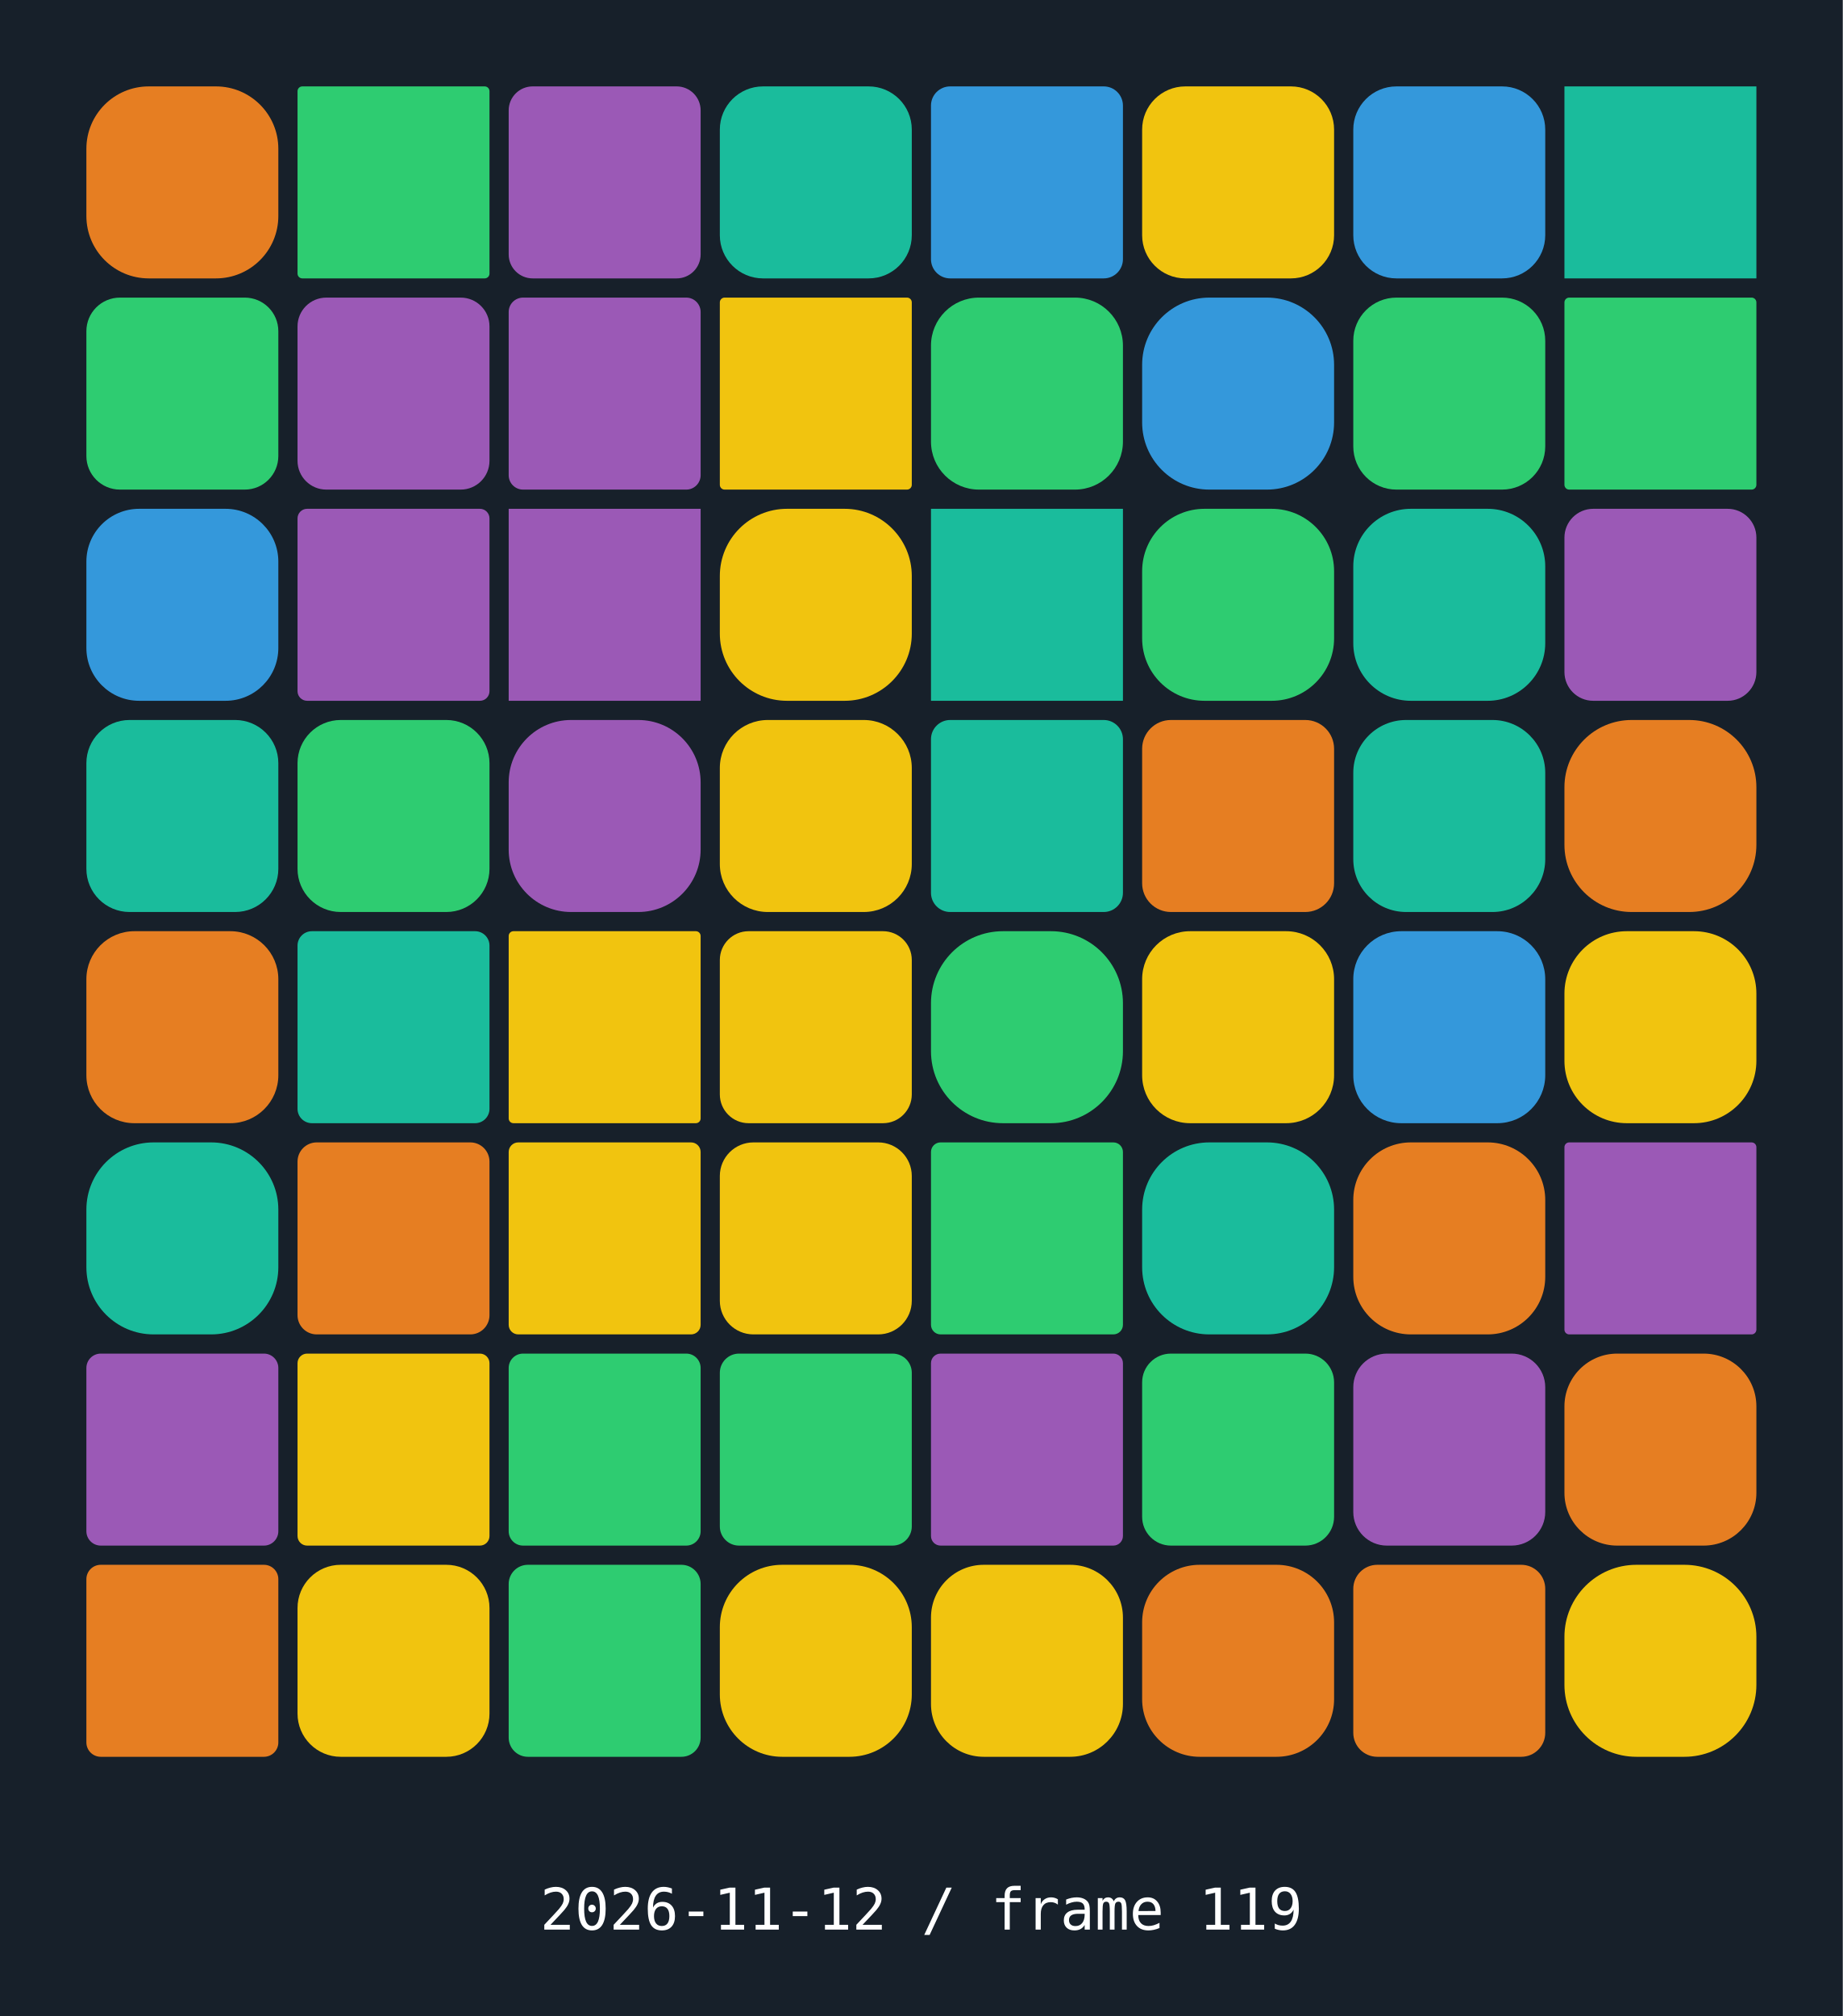
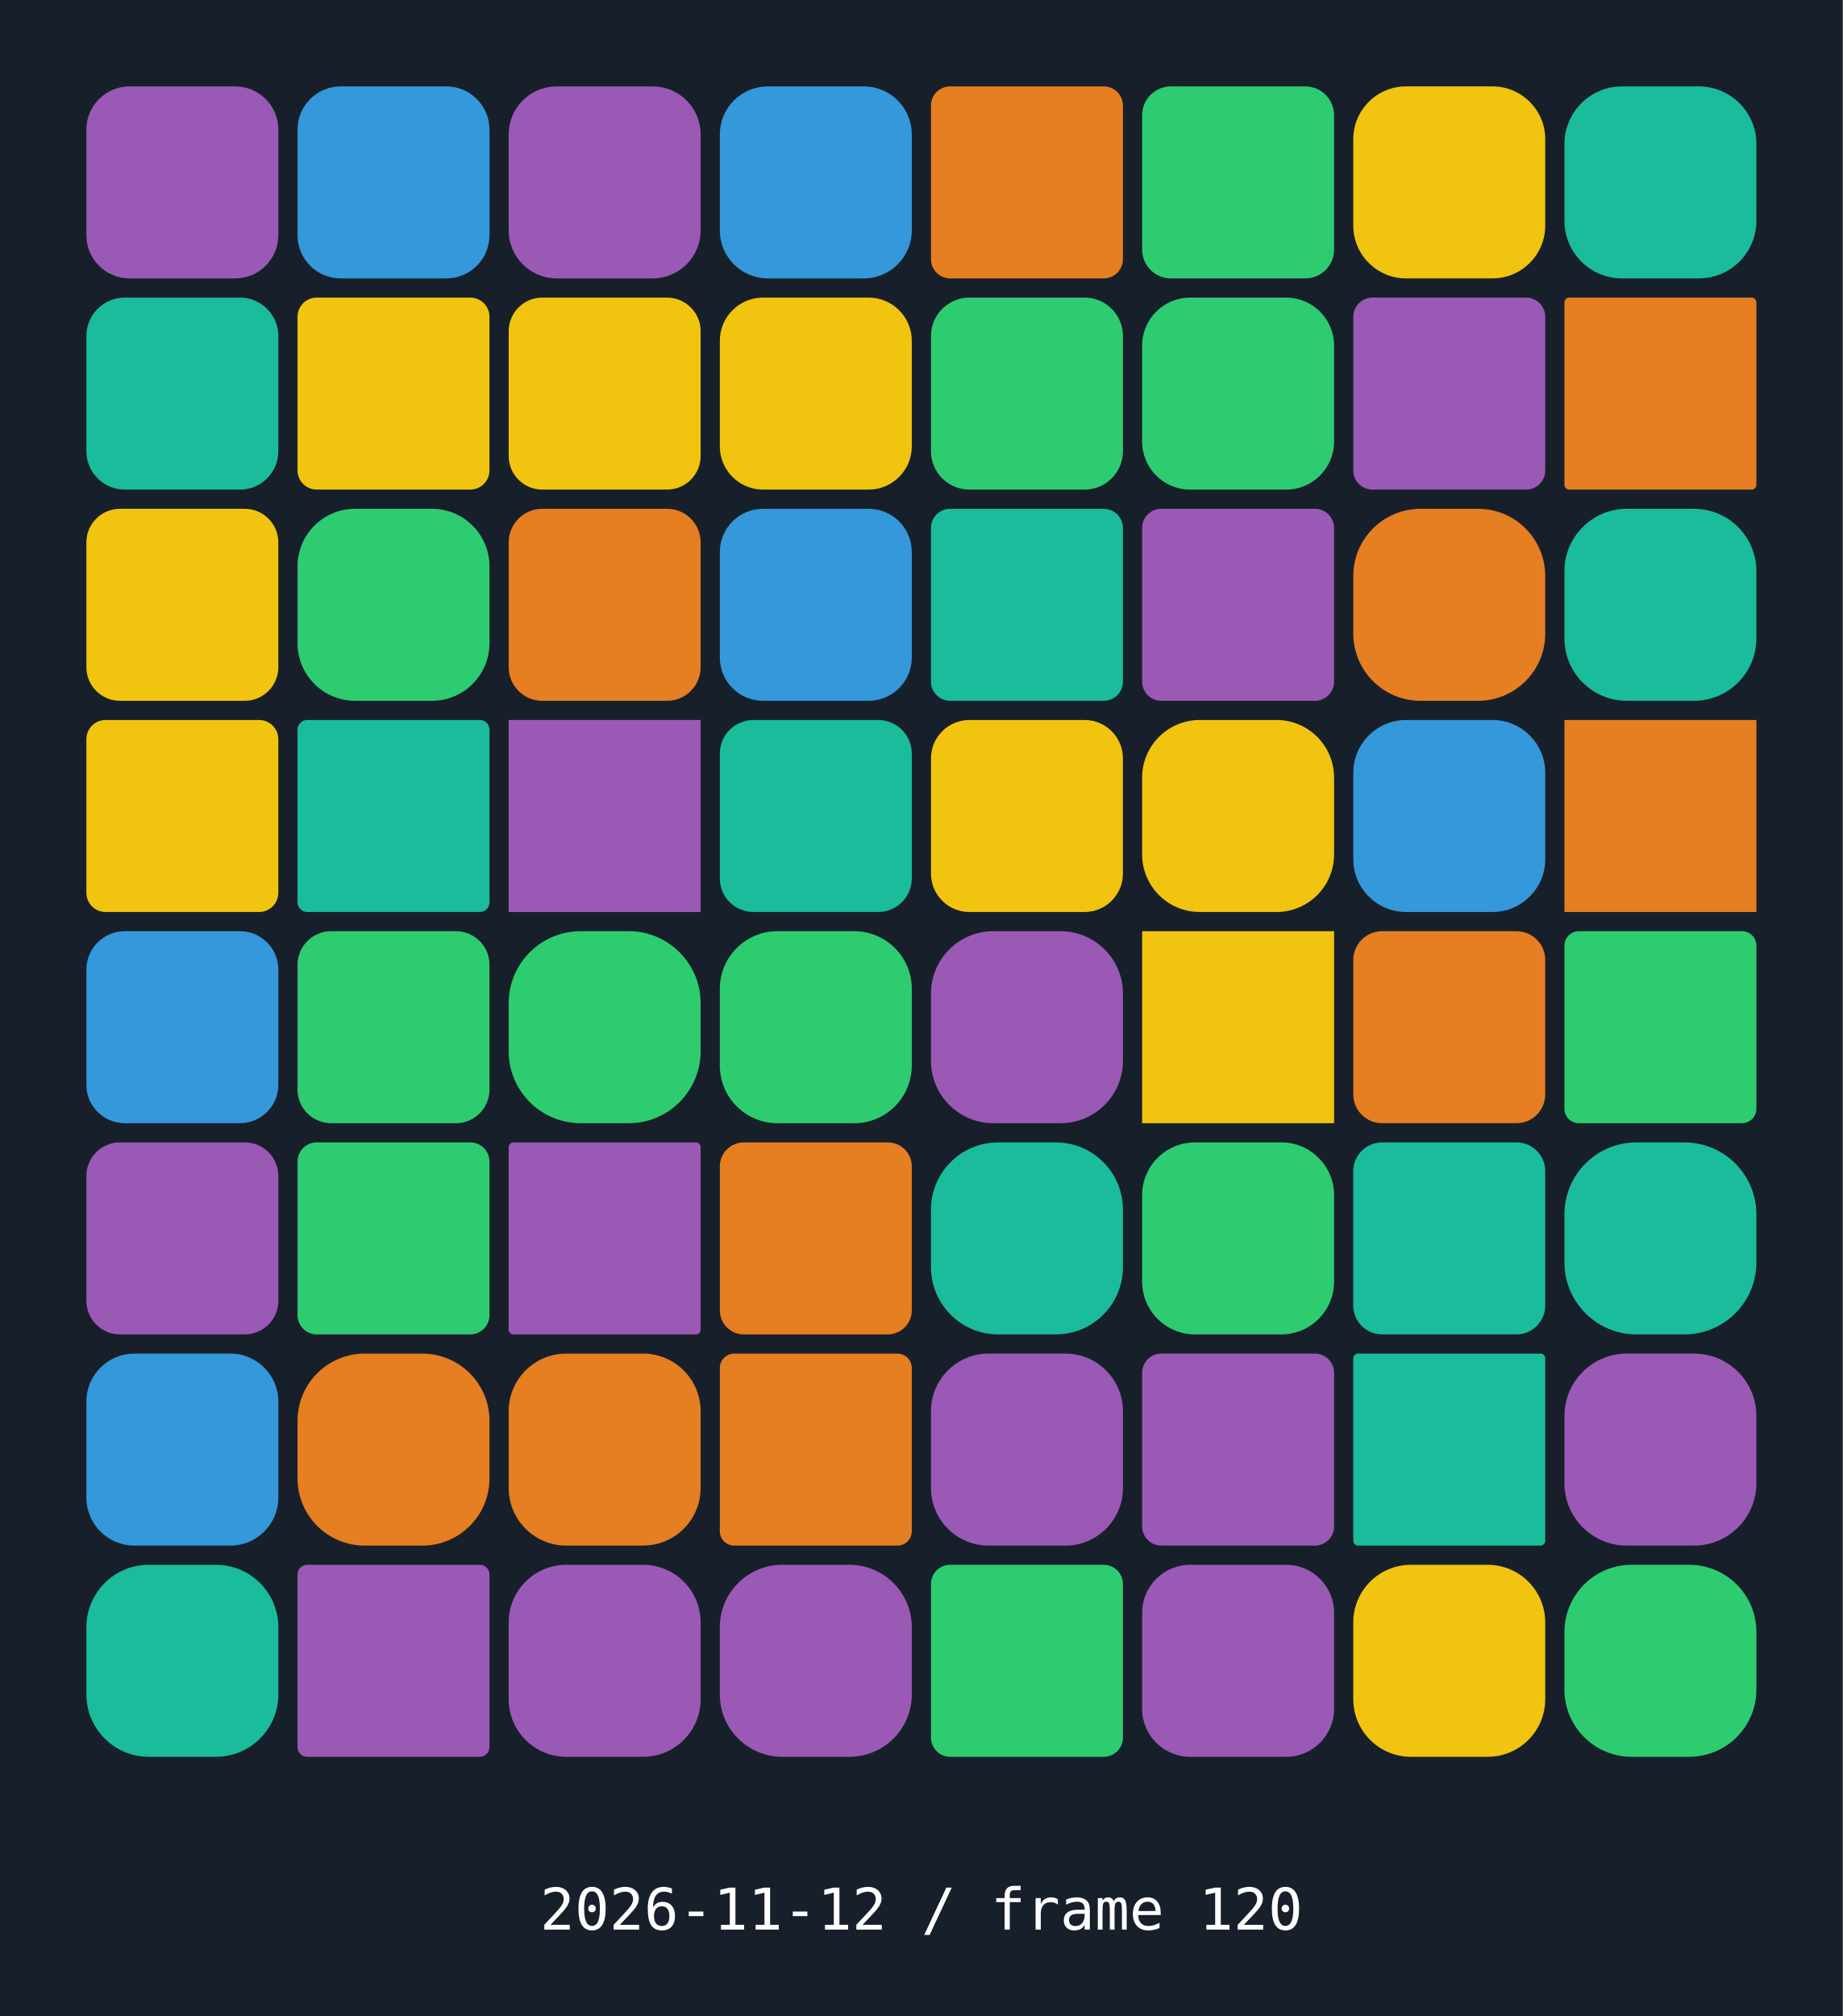
<svg xmlns="http://www.w3.org/2000/svg" width="384" height="420" viewBox="0 0 384 420">
  <rect width="384" height="420" fill="#17202a" />
-   <rect x="18" y="18" width="40" height="40" rx="13" fill="#e67e22" />
-   <rect x="62" y="18" width="40" height="40" rx="1" fill="#2ecc71" />
-   <rect x="106" y="18" width="40" height="40" rx="5" fill="#9b59b6" />
-   <rect x="150" y="18" width="40" height="40" rx="9" fill="#1abc9c" />
-   <rect x="194" y="18" width="40" height="40" rx="4" fill="#3498db" />
-   <rect x="238" y="18" width="40" height="40" rx="9" fill="#f1c40f" />
-   <rect x="282" y="18" width="40" height="40" rx="9" fill="#3498db" />
-   <rect x="326" y="18" width="40" height="40" rx="0" fill="#1abc9c" />
-   <rect x="18" y="62" width="40" height="40" rx="7" fill="#2ecc71" />
-   <rect x="62" y="62" width="40" height="40" rx="6" fill="#9b59b6" />
-   <rect x="106" y="62" width="40" height="40" rx="3" fill="#9b59b6" />
-   <rect x="150" y="62" width="40" height="40" rx="1" fill="#f1c40f" />
-   <rect x="194" y="62" width="40" height="40" rx="10" fill="#2ecc71" />
-   <rect x="238" y="62" width="40" height="40" rx="14" fill="#3498db" />
-   <rect x="282" y="62" width="40" height="40" rx="9" fill="#2ecc71" />
-   <rect x="326" y="62" width="40" height="40" rx="1" fill="#2ecc71" />
-   <rect x="18" y="106" width="40" height="40" rx="11" fill="#3498db" />
-   <rect x="62" y="106" width="40" height="40" rx="2" fill="#9b59b6" />
-   <rect x="106" y="106" width="40" height="40" rx="0" fill="#9b59b6" />
-   <rect x="150" y="106" width="40" height="40" rx="14" fill="#f1c40f" />
-   <rect x="194" y="106" width="40" height="40" rx="0" fill="#1abc9c" />
-   <rect x="238" y="106" width="40" height="40" rx="13" fill="#2ecc71" />
-   <rect x="282" y="106" width="40" height="40" rx="12" fill="#1abc9c" />
-   <rect x="326" y="106" width="40" height="40" rx="6" fill="#9b59b6" />
-   <rect x="18" y="150" width="40" height="40" rx="9" fill="#1abc9c" />
-   <rect x="62" y="150" width="40" height="40" rx="9" fill="#2ecc71" />
-   <rect x="106" y="150" width="40" height="40" rx="13" fill="#9b59b6" />
-   <rect x="150" y="150" width="40" height="40" rx="10" fill="#f1c40f" />
-   <rect x="194" y="150" width="40" height="40" rx="4" fill="#1abc9c" />
-   <rect x="238" y="150" width="40" height="40" rx="6" fill="#e67e22" />
-   <rect x="282" y="150" width="40" height="40" rx="11" fill="#1abc9c" />
-   <rect x="326" y="150" width="40" height="40" rx="14" fill="#e67e22" />
-   <rect x="18" y="194" width="40" height="40" rx="10" fill="#e67e22" />
-   <rect x="62" y="194" width="40" height="40" rx="3" fill="#1abc9c" />
-   <rect x="106" y="194" width="40" height="40" rx="1" fill="#f1c40f" />
-   <rect x="150" y="194" width="40" height="40" rx="6" fill="#f1c40f" />
-   <rect x="194" y="194" width="40" height="40" rx="15" fill="#2ecc71" />
-   <rect x="238" y="194" width="40" height="40" rx="10" fill="#f1c40f" />
-   <rect x="282" y="194" width="40" height="40" rx="10" fill="#3498db" />
-   <rect x="326" y="194" width="40" height="40" rx="13" fill="#f1c40f" />
-   <rect x="18" y="238" width="40" height="40" rx="14" fill="#1abc9c" />
-   <rect x="62" y="238" width="40" height="40" rx="4" fill="#e67e22" />
-   <rect x="106" y="238" width="40" height="40" rx="2" fill="#f1c40f" />
-   <rect x="150" y="238" width="40" height="40" rx="7" fill="#f1c40f" />
-   <rect x="194" y="238" width="40" height="40" rx="2" fill="#2ecc71" />
-   <rect x="238" y="238" width="40" height="40" rx="14" fill="#1abc9c" />
-   <rect x="282" y="238" width="40" height="40" rx="12" fill="#e67e22" />
-   <rect x="326" y="238" width="40" height="40" rx="1" fill="#9b59b6" />
-   <rect x="18" y="282" width="40" height="40" rx="3" fill="#9b59b6" />
-   <rect x="62" y="282" width="40" height="40" rx="2" fill="#f1c40f" />
-   <rect x="106" y="282" width="40" height="40" rx="3" fill="#2ecc71" />
-   <rect x="150" y="282" width="40" height="40" rx="4" fill="#2ecc71" />
-   <rect x="194" y="282" width="40" height="40" rx="2" fill="#9b59b6" />
-   <rect x="238" y="282" width="40" height="40" rx="6" fill="#2ecc71" />
-   <rect x="282" y="282" width="40" height="40" rx="7" fill="#9b59b6" />
-   <rect x="326" y="282" width="40" height="40" rx="11" fill="#e67e22" />
-   <rect x="18" y="326" width="40" height="40" rx="3" fill="#e67e22" />
-   <rect x="62" y="326" width="40" height="40" rx="9" fill="#f1c40f" />
-   <rect x="106" y="326" width="40" height="40" rx="4" fill="#2ecc71" />
-   <rect x="150" y="326" width="40" height="40" rx="13" fill="#f1c40f" />
-   <rect x="194" y="326" width="40" height="40" rx="11" fill="#f1c40f" />
-   <rect x="238" y="326" width="40" height="40" rx="12" fill="#e67e22" />
-   <rect x="282" y="326" width="40" height="40" rx="5" fill="#e67e22" />
-   <rect x="326" y="326" width="40" height="40" rx="15" fill="#f1c40f" />
-   <text x="192" y="402" text-anchor="middle" fill="#ffffff" font-family="monospace">2026-11-12 / frame 119</text>
+   <rect x="18" y="18" width="40" height="40" rx="9" fill="#9b59b6" />
+   <rect x="62" y="18" width="40" height="40" rx="9" fill="#3498db" />
+   <rect x="106" y="18" width="40" height="40" rx="10" fill="#9b59b6" />
+   <rect x="150" y="18" width="40" height="40" rx="10" fill="#3498db" />
+   <rect x="194" y="18" width="40" height="40" rx="4" fill="#e67e22" />
+   <rect x="238" y="18" width="40" height="40" rx="6" fill="#2ecc71" />
+   <rect x="282" y="18" width="40" height="40" rx="11" fill="#f1c40f" />
+   <rect x="326" y="18" width="40" height="40" rx="12" fill="#1abc9c" />
+   <rect x="18" y="62" width="40" height="40" rx="8" fill="#1abc9c" />
+   <rect x="62" y="62" width="40" height="40" rx="4" fill="#f1c40f" />
+   <rect x="106" y="62" width="40" height="40" rx="7" fill="#f1c40f" />
+   <rect x="150" y="62" width="40" height="40" rx="9" fill="#f1c40f" />
+   <rect x="194" y="62" width="40" height="40" rx="8" fill="#2ecc71" />
+   <rect x="238" y="62" width="40" height="40" rx="10" fill="#2ecc71" />
+   <rect x="282" y="62" width="40" height="40" rx="4" fill="#9b59b6" />
+   <rect x="326" y="62" width="40" height="40" rx="1" fill="#e67e22" />
+   <rect x="18" y="106" width="40" height="40" rx="7" fill="#f1c40f" />
+   <rect x="62" y="106" width="40" height="40" rx="12" fill="#2ecc71" />
+   <rect x="106" y="106" width="40" height="40" rx="7" fill="#e67e22" />
+   <rect x="150" y="106" width="40" height="40" rx="9" fill="#3498db" />
+   <rect x="194" y="106" width="40" height="40" rx="4" fill="#1abc9c" />
+   <rect x="238" y="106" width="40" height="40" rx="4" fill="#9b59b6" />
+   <rect x="282" y="106" width="40" height="40" rx="14" fill="#e67e22" />
+   <rect x="326" y="106" width="40" height="40" rx="13" fill="#1abc9c" />
+   <rect x="18" y="150" width="40" height="40" rx="4" fill="#f1c40f" />
+   <rect x="62" y="150" width="40" height="40" rx="2" fill="#1abc9c" />
+   <rect x="106" y="150" width="40" height="40" rx="0" fill="#9b59b6" />
+   <rect x="150" y="150" width="40" height="40" rx="7" fill="#1abc9c" />
+   <rect x="194" y="150" width="40" height="40" rx="8" fill="#f1c40f" />
+   <rect x="238" y="150" width="40" height="40" rx="12" fill="#f1c40f" />
+   <rect x="282" y="150" width="40" height="40" rx="11" fill="#3498db" />
+   <rect x="326" y="150" width="40" height="40" rx="0" fill="#e67e22" />
+   <rect x="18" y="194" width="40" height="40" rx="8" fill="#3498db" />
+   <rect x="62" y="194" width="40" height="40" rx="7" fill="#2ecc71" />
+   <rect x="106" y="194" width="40" height="40" rx="15" fill="#2ecc71" />
+   <rect x="150" y="194" width="40" height="40" rx="12" fill="#2ecc71" />
+   <rect x="194" y="194" width="40" height="40" rx="13" fill="#9b59b6" />
+   <rect x="238" y="194" width="40" height="40" rx="0" fill="#f1c40f" />
+   <rect x="282" y="194" width="40" height="40" rx="6" fill="#e67e22" />
+   <rect x="326" y="194" width="40" height="40" rx="3" fill="#2ecc71" />
+   <rect x="18" y="238" width="40" height="40" rx="7" fill="#9b59b6" />
+   <rect x="62" y="238" width="40" height="40" rx="4" fill="#2ecc71" />
+   <rect x="106" y="238" width="40" height="40" rx="1" fill="#9b59b6" />
+   <rect x="150" y="238" width="40" height="40" rx="5" fill="#e67e22" />
+   <rect x="194" y="238" width="40" height="40" rx="14" fill="#1abc9c" />
+   <rect x="238" y="238" width="40" height="40" rx="11" fill="#2ecc71" />
+   <rect x="282" y="238" width="40" height="40" rx="6" fill="#1abc9c" />
+   <rect x="326" y="238" width="40" height="40" rx="15" fill="#1abc9c" />
+   <rect x="18" y="282" width="40" height="40" rx="10" fill="#3498db" />
+   <rect x="62" y="282" width="40" height="40" rx="14" fill="#e67e22" />
+   <rect x="106" y="282" width="40" height="40" rx="12" fill="#e67e22" />
+   <rect x="150" y="282" width="40" height="40" rx="3" fill="#e67e22" />
+   <rect x="194" y="282" width="40" height="40" rx="12" fill="#9b59b6" />
+   <rect x="238" y="282" width="40" height="40" rx="4" fill="#9b59b6" />
+   <rect x="282" y="282" width="40" height="40" rx="1" fill="#1abc9c" />
+   <rect x="326" y="282" width="40" height="40" rx="13" fill="#9b59b6" />
+   <rect x="18" y="326" width="40" height="40" rx="13" fill="#1abc9c" />
+   <rect x="62" y="326" width="40" height="40" rx="2" fill="#9b59b6" />
+   <rect x="106" y="326" width="40" height="40" rx="12" fill="#9b59b6" />
+   <rect x="150" y="326" width="40" height="40" rx="13" fill="#9b59b6" />
+   <rect x="194" y="326" width="40" height="40" rx="4" fill="#2ecc71" />
+   <rect x="238" y="326" width="40" height="40" rx="10" fill="#9b59b6" />
+   <rect x="282" y="326" width="40" height="40" rx="12" fill="#f1c40f" />
+   <rect x="326" y="326" width="40" height="40" rx="14" fill="#2ecc71" />
+   <text x="192" y="402" text-anchor="middle" fill="#ffffff" font-family="monospace">2026-11-12 / frame 120</text>
</svg>
